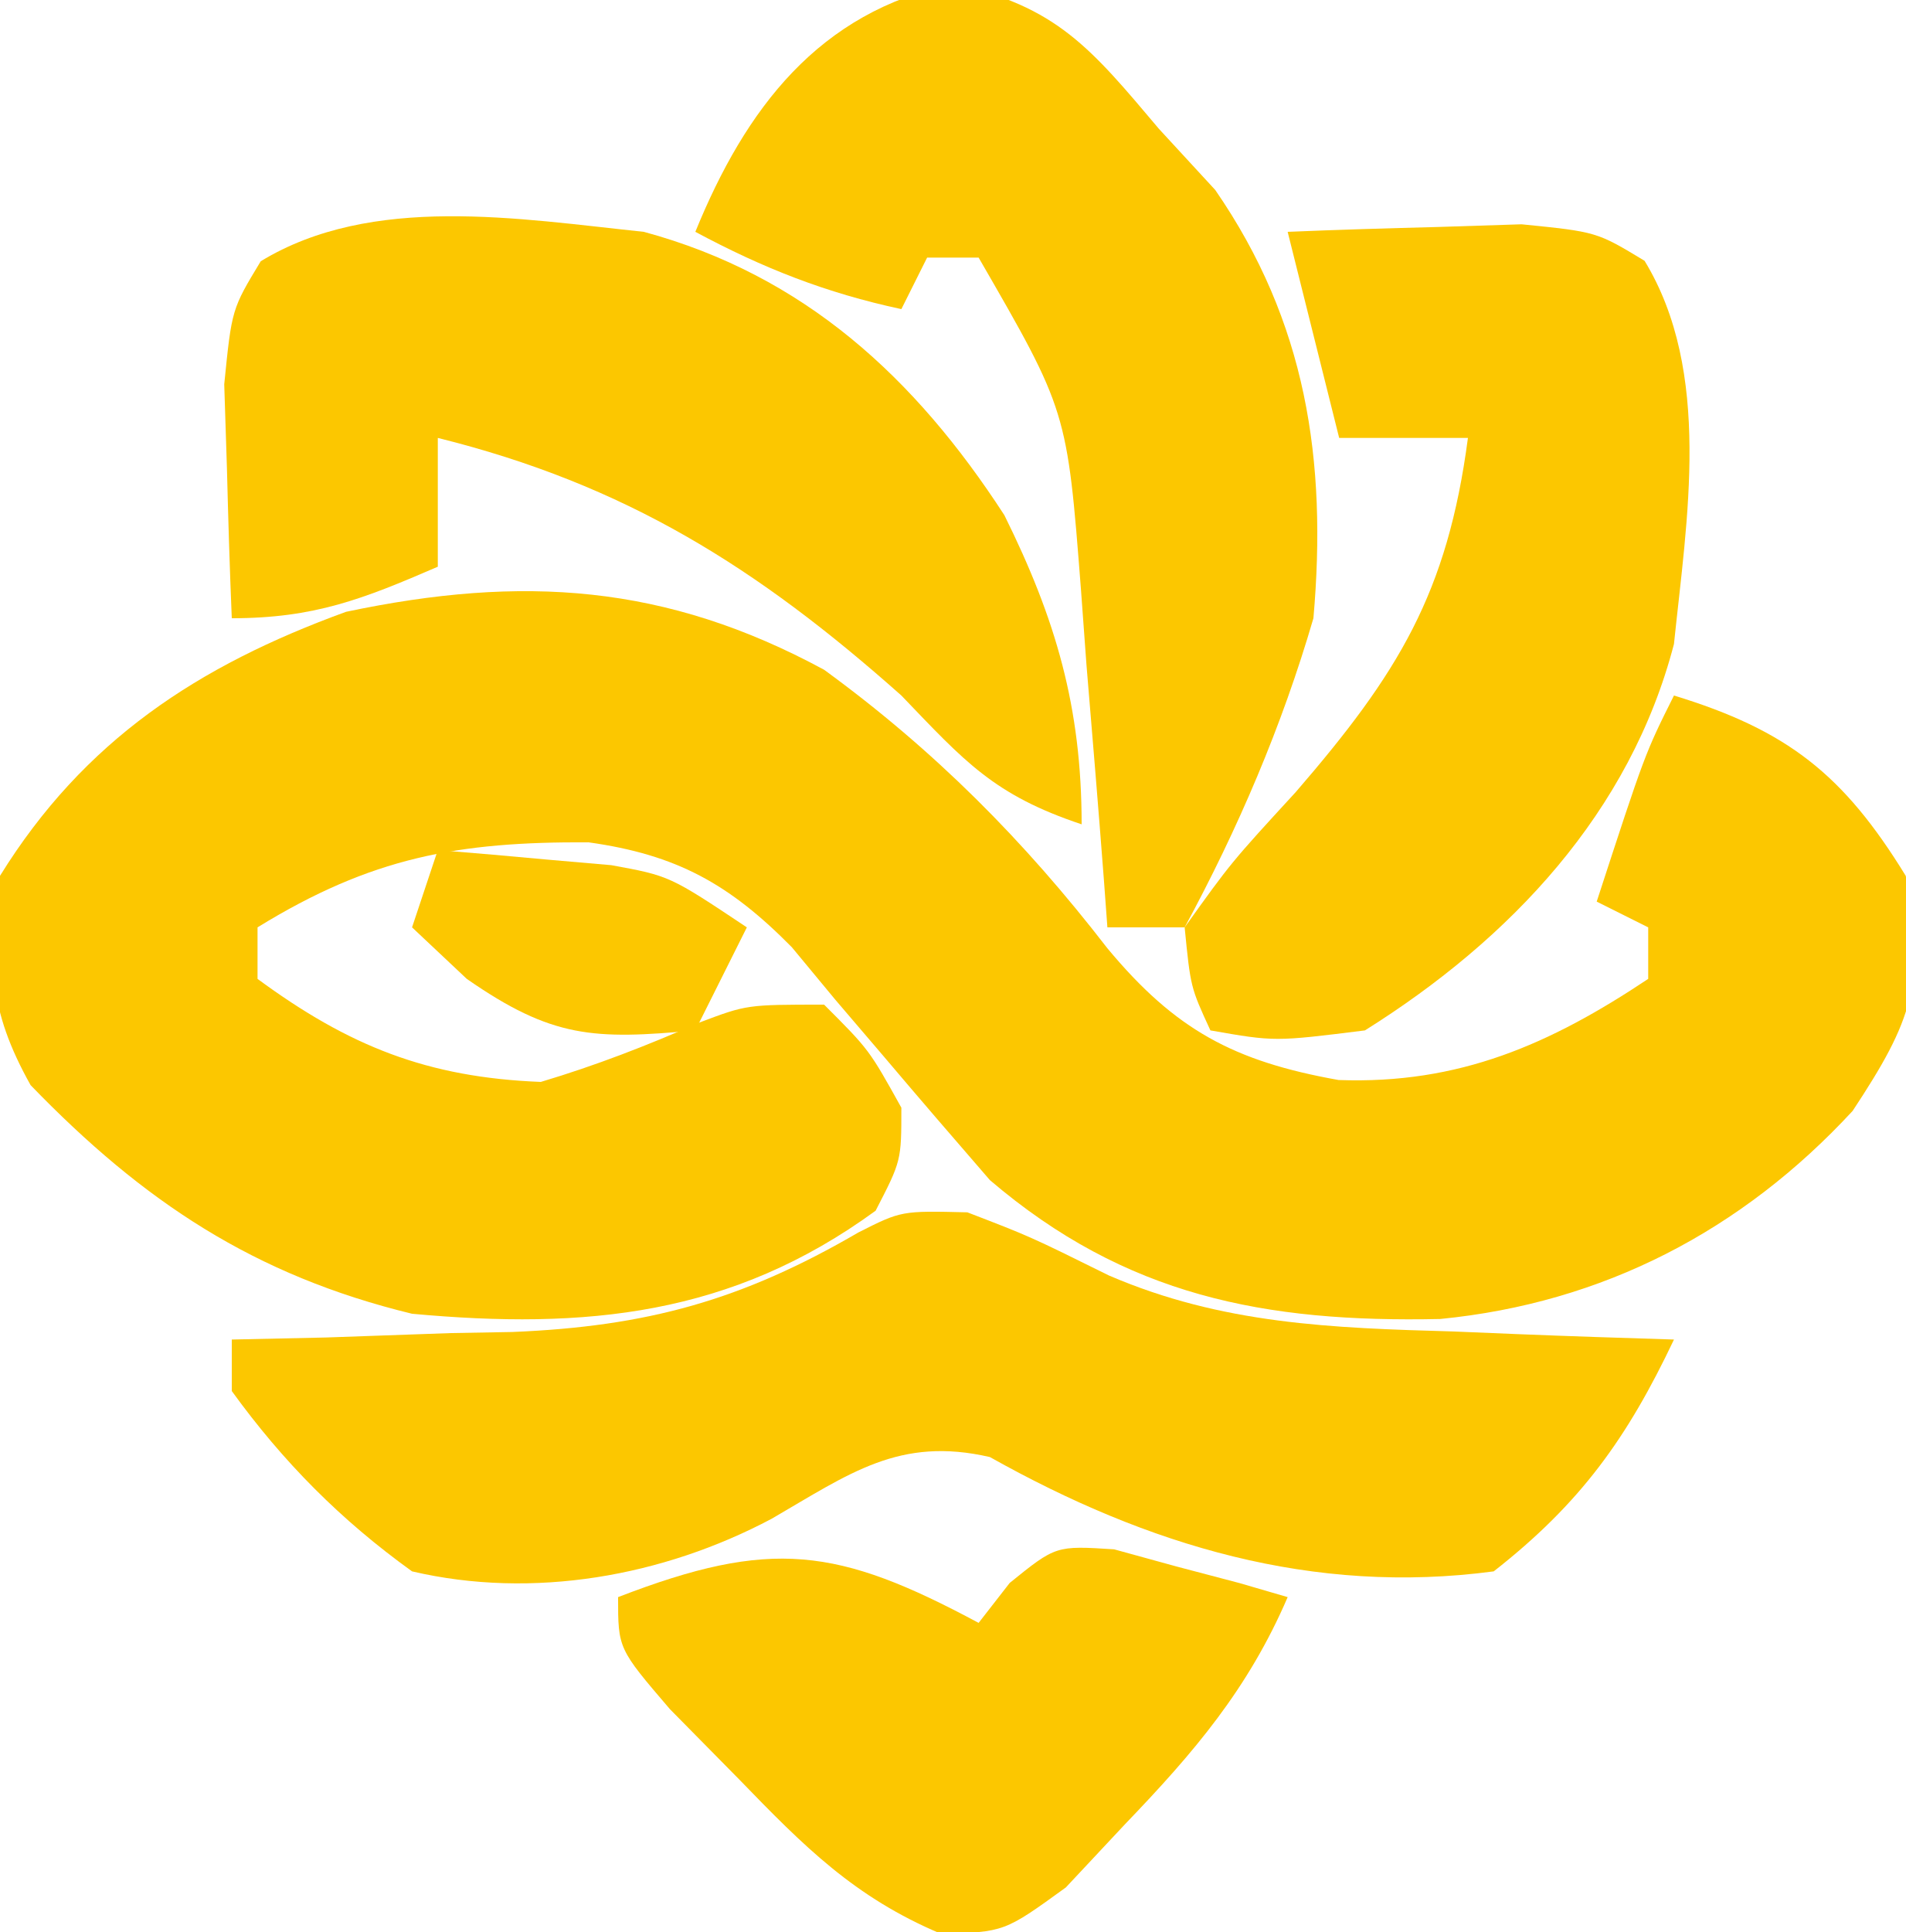
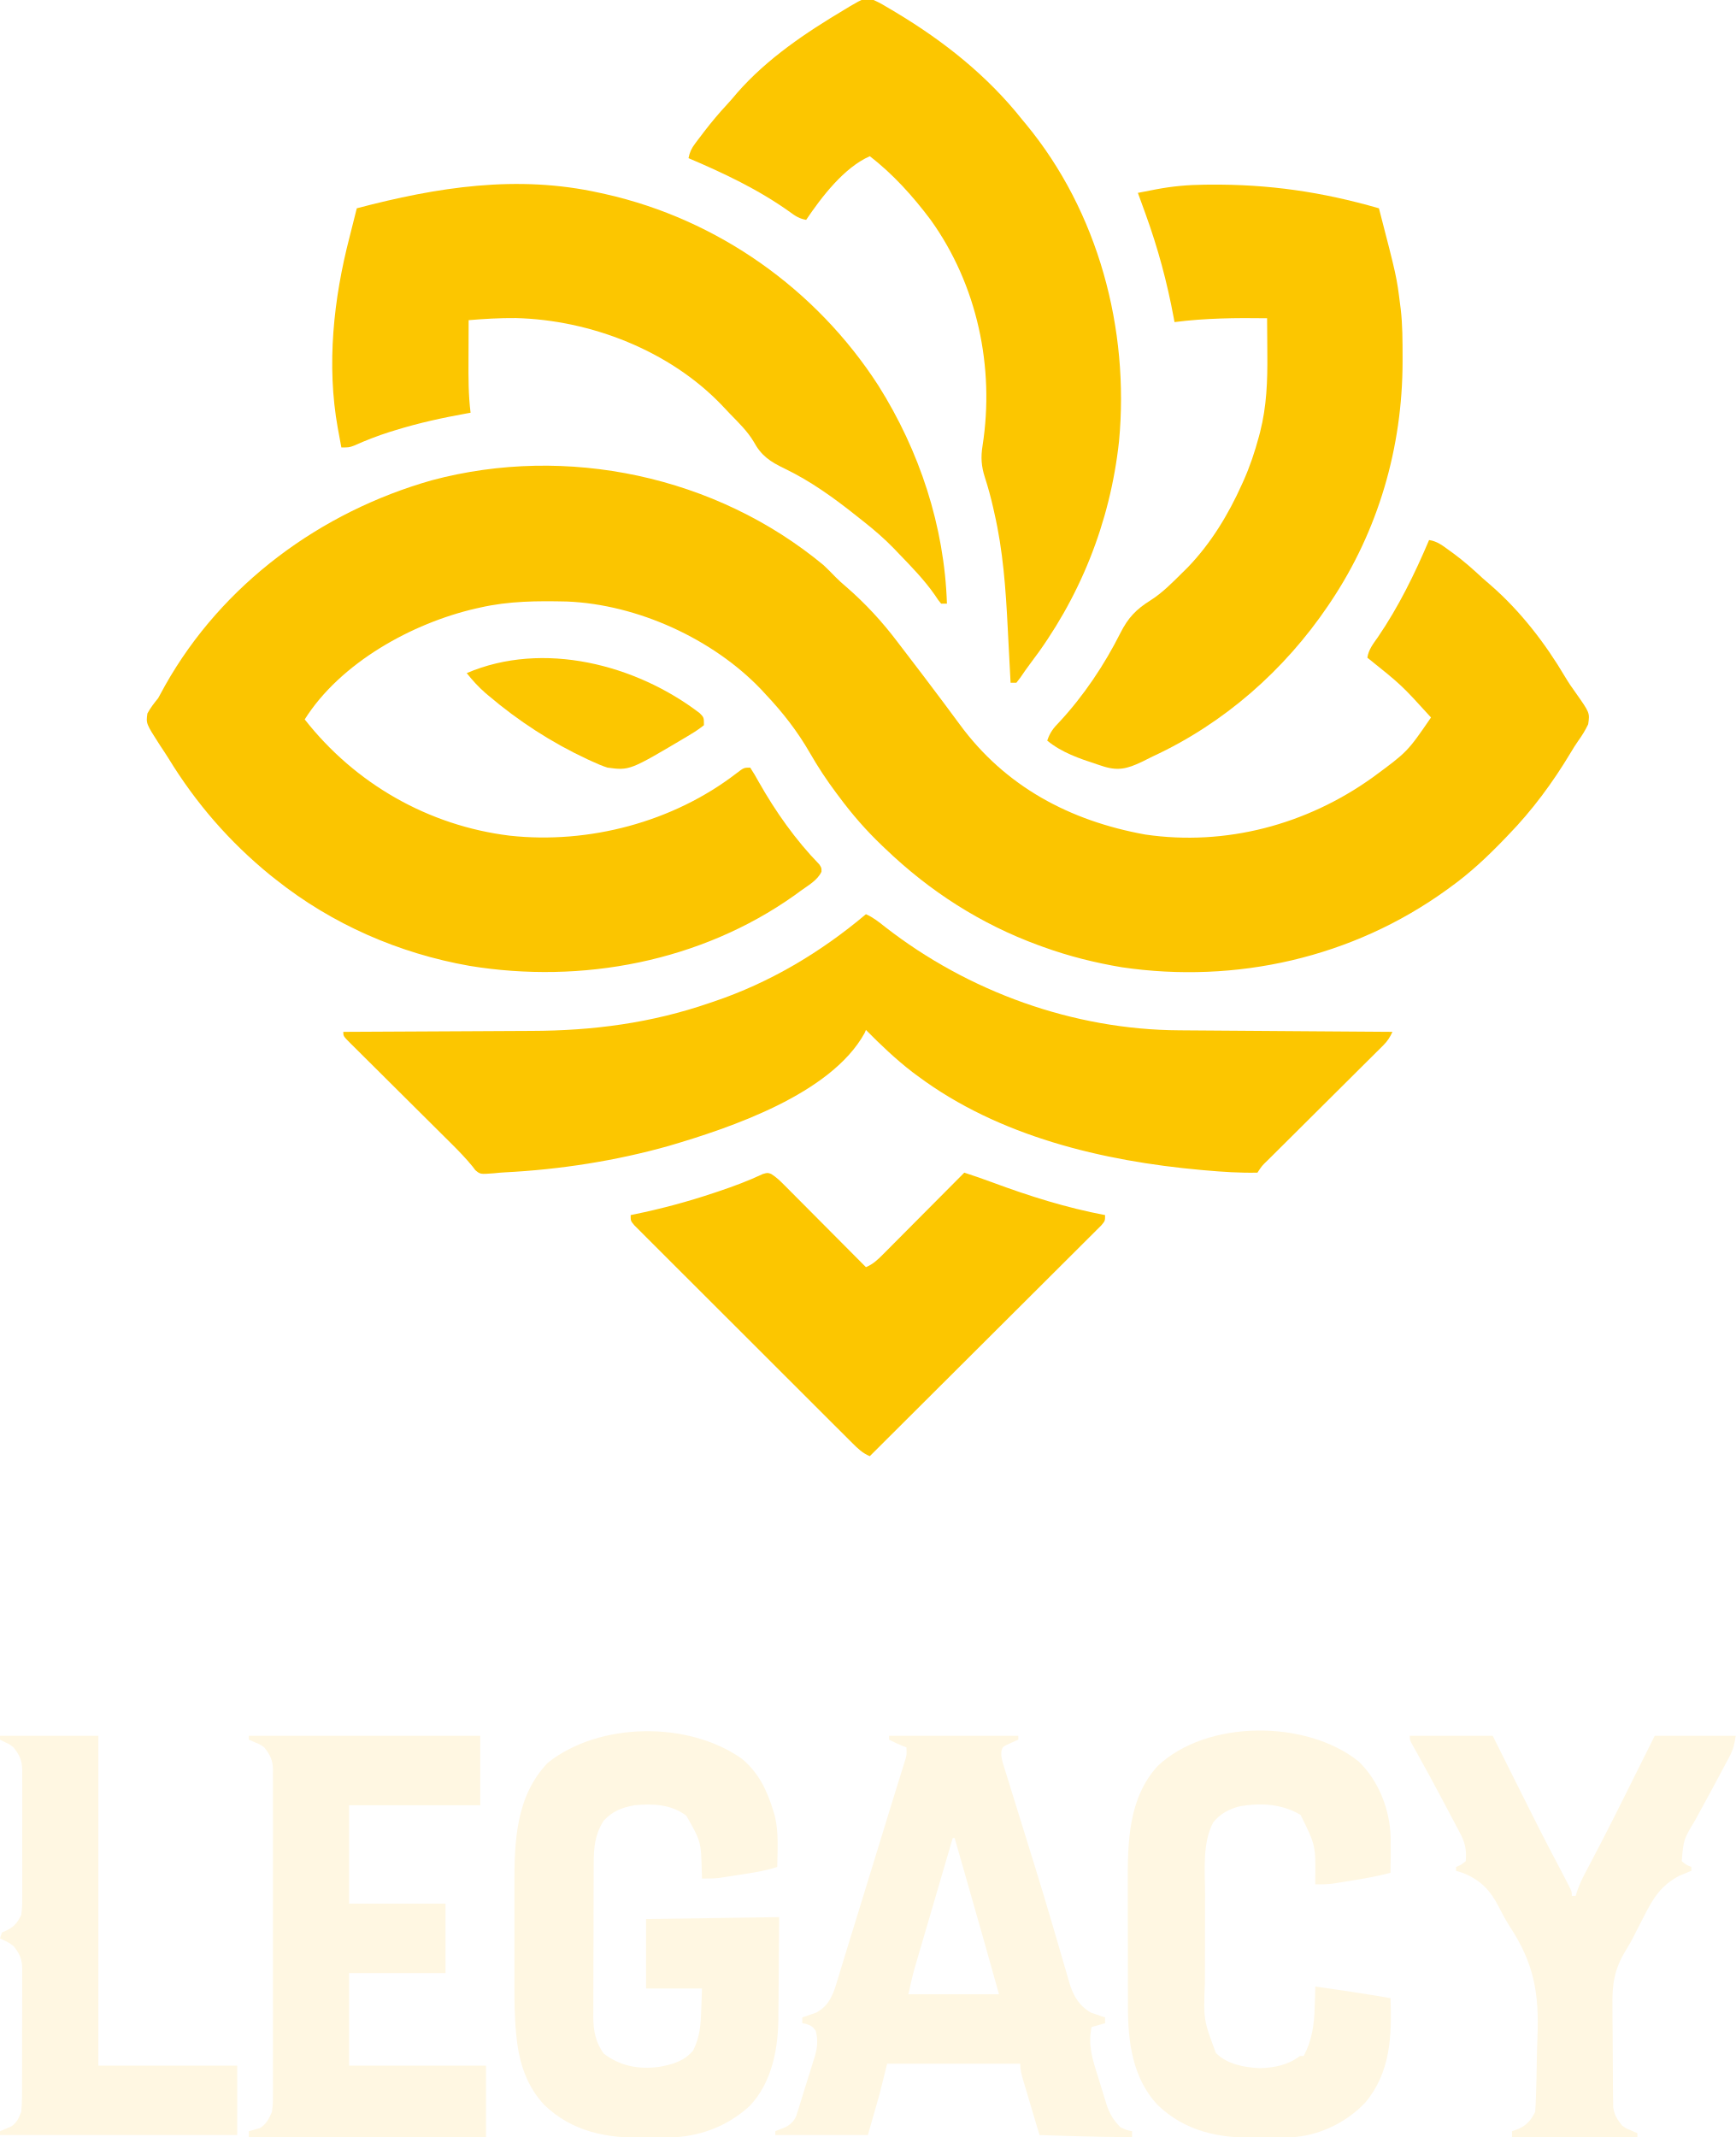
- <svg xmlns="http://www.w3.org/2000/svg" version="1.1" width="74" height="75">
-   <path d="M0 0 C4.279 3.119 7.771 6.632 11 10.812 C13.639 13.988 15.92 15.203 19.977 15.926 C24.657 16.097 28.187 14.542 32 12 C32 11.34 32 10.68 32 10 C31.34 9.67 30.68 9.34 30 9 C31.875 3.25 31.875 3.25 33 1 C37.406 2.346 39.583 4.061 42 8 C42.792 12.137 42.271 13.589 39.938 17.125 C35.641 21.776 30.24 24.586 23.922 25.203 C17.113 25.35 11.707 24.311 6.438 19.812 C5.044 18.205 3.655 16.593 2.281 14.969 C1.673 14.257 1.064 13.546 0.438 12.812 C-0.121 12.138 -0.679 11.464 -1.254 10.77 C-3.678 8.313 -5.725 7.178 -9.148 6.699 C-14.21 6.673 -17.57 7.274 -22 10 C-22 10.66 -22 11.32 -22 12 C-18.447 14.613 -15.408 15.827 -11 16 C-8.866 15.363 -6.87 14.588 -4.832 13.691 C-3 13 -3 13 0 13 C1.75 14.75 1.75 14.75 3 17 C3 19.062 3 19.062 2 21 C-3.589 25.078 -9.261 25.621 -16 25 C-22.12 23.514 -26.439 20.649 -30.812 16.125 C-32.463 13.171 -32.477 11.338 -32 8 C-28.746 2.744 -24.31 -0.16 -18.562 -2.25 C-11.713 -3.692 -6.15 -3.328 0 0 Z " fill="#FCC700" transform="translate(32,26)" />
-   <path d="M0 0 C2.438 0.938 2.438 0.938 5.5 2.453 C9.895 4.344 14.142 4.492 18.875 4.625 C19.702 4.659 20.529 4.693 21.381 4.729 C23.399 4.81 25.418 4.876 27.438 4.938 C25.625 8.759 23.819 11.291 20.438 13.938 C13.425 14.873 7.011 12.942 0.875 9.5 C-2.637 8.69 -4.565 10.135 -7.598 11.895 C-11.823 14.137 -16.876 15.033 -21.562 13.938 C-24.327 11.949 -26.565 9.696 -28.562 6.938 C-28.562 6.277 -28.562 5.617 -28.562 4.938 C-27.356 4.912 -26.149 4.886 -24.906 4.859 C-23.292 4.803 -21.677 4.746 -20.062 4.688 C-19.271 4.673 -18.48 4.659 -17.664 4.645 C-12.44 4.43 -8.758 3.418 -4.229 0.78 C-2.562 -0.062 -2.562 -0.062 0 0 Z " fill="#FCC700" transform="translate(37.5625,47.0625)" />
-   <path d="M0 0 C6.224 1.686 10.536 5.658 14 11 C15.994 15.025 17 18.451 17 23 C13.59 21.863 12.459 20.561 10 18 C4.412 13.032 -0.712 9.809 -8 8 C-8 9.65 -8 11.3 -8 13 C-10.906 14.257 -12.796 15 -16 15 C-16.081 13.063 -16.139 11.125 -16.188 9.188 C-16.222 8.109 -16.257 7.03 -16.293 5.918 C-16 3 -16 3 -14.875 1.141 C-10.555 -1.487 -4.84 -0.505 0 0 Z " fill="#FCC700" transform="translate(25,9)" />
-   <path d="M0 0 C4.022 0.838 5.374 2.516 8 5.625 C9.083 6.801 9.083 6.801 10.188 8 C13.725 13.124 14.537 18.5 14 24.625 C12.781 28.808 11.075 32.795 9 36.625 C8.01 36.625 7.02 36.625 6 36.625 C5.955 36.015 5.91 35.405 5.864 34.777 C5.652 31.996 5.42 29.217 5.188 26.438 C5.117 25.478 5.047 24.518 4.975 23.529 C4.437 16.575 4.437 16.575 1 10.625 C0.34 10.625 -0.32 10.625 -1 10.625 C-1.33 11.285 -1.66 11.945 -2 12.625 C-4.929 11.997 -7.361 11.039 -10 9.625 C-8.049 4.836 -5.202 1.084 0 0 Z " fill="#FCC700" transform="translate(37,-0.625)" />
-   <path d="M0 0 C1.937 -0.081 3.875 -0.139 5.812 -0.188 C6.891 -0.222 7.97 -0.257 9.082 -0.293 C12 0 12 0 13.859 1.125 C16.489 5.447 15.5 11.157 15 16 C13.299 22.538 8.654 27.458 3 31 C-0.5 31.438 -0.5 31.438 -3 31 C-3.77 29.328 -3.77 29.328 -4 27 C-2.199 24.484 -2.199 24.484 0.312 21.75 C4.306 17.13 6.204 14.025 7 8 C5.35 8 3.7 8 2 8 C1.34 5.36 0.68 2.72 0 0 Z " fill="#FCC700" transform="translate(50,9)" />
-   <path d="M0 0 C0.398 -0.512 0.797 -1.024 1.207 -1.551 C3 -3 3 -3 5.262 -2.855 C6.062 -2.635 6.863 -2.415 7.688 -2.188 C8.9 -1.868 8.9 -1.868 10.137 -1.543 C11.059 -1.274 11.059 -1.274 12 -1 C10.47 2.559 8.364 5.028 5.688 7.812 C4.928 8.623 4.169 9.434 3.387 10.27 C1 12 1 12 -1.461 12.07 C-4.825 10.652 -6.778 8.679 -9.312 6.062 C-10.196 5.167 -11.079 4.271 -11.988 3.348 C-14 1 -14 1 -14 -1 C-8.06 -3.295 -5.477 -2.934 0 0 Z " fill="#FCC700" transform="translate(38,63)" />
-   <path d="M0 0 C1.438 0.115 2.876 0.242 4.312 0.375 C5.513 0.479 5.513 0.479 6.738 0.586 C9 1 9 1 12 3 C11.34 4.32 10.68 5.64 10 7 C6.062 7.366 4.435 7.302 1.125 5 C0.424 4.34 -0.278 3.68 -1 3 C-0.67 2.01 -0.34 1.02 0 0 Z " fill="#FCC700" transform="translate(17,33)" />
+ <svg xmlns="http://www.w3.org/2000/svg" version="1.1" width="900" height="1108">
+   <path d="M0 0 C2.132 1.998 4.176 4.045 6.195 6.156 C7.951 7.95 9.773 9.567 11.688 11.188 C21.765 19.921 30.569 29.476 38.58 40.118 C40.057 42.075 41.55 44.019 43.047 45.961 C49.007 53.701 54.89 61.497 60.75 69.312 C61.389 70.163 62.027 71.014 62.686 71.891 C65.33 75.418 67.97 78.946 70.562 82.512 C94.199 114.8 127.731 132.611 166.773 139.684 C208.5 145.82 250.545 134.59 284.67 110.133 C302.747 96.841 302.747 96.841 315 79 C299.711 62.179 299.711 62.179 282 48 C282.591 43.791 285.061 40.762 287.438 37.375 C298.198 21.607 306.559 4.544 314 -13 C318.223 -12.417 321.272 -9.943 324.625 -7.5 C325.245 -7.053 325.864 -6.606 326.502 -6.145 C332.005 -2.114 337.017 2.347 342 7 C343.391 8.214 344.787 9.422 346.188 10.625 C361.47 23.974 374.235 40.535 384.539 57.961 C386.253 60.853 388.107 63.572 390.086 66.289 C397.349 76.604 397.349 76.604 396.488 82.516 C394.991 85.634 393.384 88.282 391.364 91.07 C389.881 93.168 388.563 95.325 387.246 97.531 C378 112.912 367.508 127.121 355 140 C354.103 140.936 354.103 140.936 353.187 141.891 C344.355 151.078 335.357 159.562 325 167 C324.365 167.463 323.73 167.926 323.076 168.403 C274.364 203.567 213.89 217.213 154.674 208.511 C140.772 206.175 127.253 202.799 114 198 C112.805 197.569 112.805 197.569 111.585 197.13 C81.419 186.072 55.131 169.172 32 147 C31.47 146.497 30.94 145.995 30.395 145.477 C22.091 137.566 14.828 129.208 8 120 C7.364 119.156 7.364 119.156 6.716 118.294 C1.662 111.562 -2.868 104.674 -7.062 97.375 C-13.496 86.192 -21.129 76.386 -30 67 C-30.735 66.201 -31.47 65.402 -32.227 64.578 C-57.336 38.209 -96.561 20.354 -133.033 18.877 C-148.257 18.52 -163.11 18.607 -178 22 C-178.726 22.161 -179.452 22.322 -180.201 22.488 C-213.295 30.074 -250.517 50.643 -269 80 C-242.872 113.353 -204.86 135.102 -162.676 140.286 C-121.789 144.757 -78.046 133.26 -45.275 108.048 C-41.283 105 -41.283 105 -38 105 C-36.383 107.452 -34.963 109.865 -33.562 112.438 C-24.864 127.814 -14.488 142.525 -2.152 155.211 C-1 157 -1 157 -1.059 159 C-3.179 163.506 -8.082 166.142 -12 169 C-13.03 169.754 -14.06 170.508 -15.121 171.285 C-63.608 205.628 -125.368 217.333 -183.523 207.785 C-220.149 201.343 -254.875 186.19 -284 163 C-284.966 162.239 -285.931 161.479 -286.926 160.695 C-308.042 143.47 -325.44 123.399 -339.63 100.199 C-341.08 97.872 -342.597 95.598 -344.117 93.316 C-351.301 82.14 -351.301 82.14 -350.566 76.914 C-348.979 73.98 -347.099 71.59 -345 69 C-343.762 66.808 -342.555 64.599 -341.375 62.375 C-311.72 9.772 -260.737 -27.633 -203.106 -43.982 C-133.151 -62.694 -55.713 -46.225 0 0 Z " fill="#FBC500" transform="translate(427,293)" />
+   <path d="M0 0 C3.725 1.636 6.638 3.976 9.812 6.5 C53.073 40.238 107.605 59.921 162.54 60.205 C163.741 60.215 164.942 60.225 166.18 60.235 C169.438 60.261 172.695 60.283 175.953 60.303 C179.371 60.325 182.788 60.353 186.206 60.379 C192.662 60.429 199.118 60.474 205.574 60.517 C212.931 60.567 220.288 60.622 227.645 60.677 C242.763 60.791 257.882 60.897 273 61 C271.723 63.8 270.403 65.845 268.223 68.011 C267.375 68.861 267.375 68.861 266.51 69.727 C265.584 70.641 265.584 70.641 264.638 71.573 C263.986 72.224 263.334 72.874 262.662 73.545 C260.507 75.694 258.345 77.835 256.184 79.977 C254.686 81.468 253.189 82.959 251.693 84.452 C247.754 88.378 243.809 92.298 239.862 96.217 C233.54 102.496 227.225 108.781 220.913 115.07 C218.704 117.269 216.491 119.465 214.277 121.661 C212.929 123.002 211.58 124.344 210.232 125.686 C209.303 126.606 209.303 126.606 208.354 127.544 C205.303 130.486 205.303 130.486 203 134 C193.994 134.203 185.088 133.605 176.125 132.812 C175.386 132.748 174.647 132.683 173.885 132.616 C122.758 128.031 68.828 115.163 27 84 C26.059 83.306 25.118 82.613 24.148 81.898 C15.582 75.29 7.589 67.699 0 60 C-0.242 60.566 -0.485 61.132 -0.734 61.715 C-18.201 93.252 -70.16 110.729 -102.164 120.117 C-129.762 127.901 -158.595 132.38 -187.227 133.846 C-189.125 133.951 -191.021 134.114 -192.91 134.326 C-199.97 134.87 -199.97 134.87 -202.533 132.706 C-202.991 132.101 -203.45 131.495 -203.922 130.872 C-207.264 126.783 -210.835 123.056 -214.578 119.34 C-215.197 118.724 -215.816 118.107 -216.454 117.472 C-217.771 116.163 -219.089 114.855 -220.407 113.548 C-222.499 111.474 -224.586 109.397 -226.672 107.319 C-232.599 101.417 -238.531 95.52 -244.468 89.628 C-248.111 86.011 -251.75 82.39 -255.385 78.766 C-256.77 77.387 -258.158 76.01 -259.547 74.634 C-261.478 72.722 -263.404 70.803 -265.328 68.883 C-265.906 68.314 -266.484 67.745 -267.08 67.158 C-271 63.228 -271 63.228 -271 61 C-270.084 60.996 -270.084 60.996 -269.149 60.993 C-254.16 60.933 -239.172 60.857 -224.184 60.764 C-216.935 60.72 -209.686 60.68 -202.437 60.654 C-196.106 60.63 -189.775 60.597 -183.443 60.551 C-180.103 60.528 -176.763 60.51 -173.422 60.502 C-141.536 60.419 -111.202 56.43 -81 46 C-80.351 45.783 -79.702 45.566 -79.034 45.342 C-49.893 35.543 -23.418 19.755 0 0 Z " fill="#FCC600" transform="translate(449,474)" />
+   <path d="M0 0 C0.979 0.214 1.957 0.429 2.966 0.649 C61.083 13.736 112.184 49.889 144.434 99.887 C165.792 133.769 178.694 172.853 180 213 C179.01 213 178.02 213 177 213 C175.449 211.121 175.449 211.121 173.688 208.438 C168.206 200.6 161.629 193.868 155 187 C154.17 186.129 153.34 185.257 152.484 184.359 C147.529 179.262 142.25 174.695 136.661 170.306 C135.483 169.38 134.31 168.449 133.14 167.515 C121.456 158.198 109.291 149.422 95.777 142.926 C88.414 139.375 83.795 136.403 79.785 128.988 C76.516 123.516 71.943 119.124 67.52 114.571 C66.099 113.103 64.703 111.611 63.309 110.117 C36.256 81.815 -4.736 65.893 -43.547 64.91 C-51.76 64.835 -59.815 65.319 -68 66 C-68.025 71.068 -68.043 76.136 -68.055 81.204 C-68.06 82.923 -68.067 84.643 -68.075 86.362 C-68.121 95.624 -68.152 104.791 -67 114 C-67.932 114.164 -67.932 114.164 -68.882 114.332 C-81.396 116.582 -93.656 119.248 -105.812 123 C-106.853 123.32 -107.894 123.639 -108.966 123.969 C-115.292 125.976 -121.354 128.338 -127.413 131.047 C-130 132 -130 132 -134 132 C-134.485 129.397 -134.963 126.793 -135.438 124.188 C-135.572 123.469 -135.707 122.75 -135.846 122.01 C-141.774 89.187 -138.048 54.932 -129.762 22.947 C-128.476 17.973 -127.241 12.986 -126 8 C-84.342 -2.974 -42.802 -9.562 0 0 Z " fill="#FCC600" transform="translate(311,100)" />
+   <path d="M0 0 C3.19 1.435 6.142 3.18 9.125 5 C9.968 5.503 10.811 6.005 11.68 6.523 C36.474 21.413 58.97 39.273 77 62 C77.656 62.789 78.312 63.578 78.988 64.391 C116.485 109.777 132.712 170.655 127.228 228.816 C122.632 271.079 106.797 310.552 81.043 344.285 C79.326 346.567 77.714 348.879 76.125 351.25 C75.424 352.158 74.722 353.065 74 354 C73.01 354 72.02 354 71 354 C70.969 353.387 70.938 352.774 70.906 352.143 C70.576 345.634 70.233 339.127 69.883 332.619 C69.755 330.206 69.63 327.793 69.508 325.379 C68.497 305.398 67.088 285.419 62.562 265.875 C62.351 264.926 62.14 263.977 61.923 263 C60.732 257.765 59.348 252.667 57.688 247.562 C55.82 241.75 55.501 237.109 56.461 231.129 C62.836 190.429 53.71 147.576 29.532 113.958 C20.513 101.913 9.981 90.167 -2 81 C-15.364 86.875 -26.994 102.14 -35 114 C-38.436 113.38 -40.53 112.076 -43.312 110 C-59.631 98.317 -77.595 89.832 -96 82 C-95.398 78.938 -94.464 76.949 -92.594 74.461 C-92.102 73.803 -91.609 73.145 -91.102 72.467 C-90.574 71.777 -90.045 71.086 -89.5 70.375 C-88.959 69.662 -88.418 68.948 -87.861 68.213 C-84.113 63.322 -80.195 58.654 -75.992 54.145 C-74.193 52.208 -72.503 50.219 -70.812 48.188 C-55.179 30.316 -35.18 16.935 -14.938 4.875 C-14.14 4.389 -13.343 3.903 -12.521 3.403 C-4.96 -1.017 -4.96 -1.017 0 0 Z " fill="#FCC600" transform="translate(453,0)" />
+   <path d="M0 0 C0.868 -0.01 1.737 -0.02 2.632 -0.03 C33.481 -0.308 61.068 3.7 90.664 12.238 C99.853 47.72 99.853 47.72 101.664 62.238 C101.801 63.273 101.801 63.273 101.941 64.329 C102.925 72.646 102.908 81 102.914 89.363 C102.915 90.159 102.915 90.955 102.916 91.774 C102.857 136.129 90.404 179.233 65.664 216.238 C65.032 217.185 65.032 217.185 64.387 218.15 C41.691 251.729 10.374 279.299 -26.457 296.354 C-28.343 297.242 -30.198 298.181 -32.055 299.129 C-40.052 302.988 -44.931 304.136 -53.336 301.238 C-54.055 301.004 -54.774 300.769 -55.515 300.527 C-64.731 297.497 -73.733 294.471 -81.336 288.238 C-79.956 284.069 -78.088 281.665 -75.023 278.551 C-62.444 265.028 -51.61 248.822 -43.332 232.312 C-39.351 224.48 -35.244 220.175 -27.77 215.5 C-21.606 211.598 -16.493 206.353 -11.336 201.238 C-10.399 200.314 -9.462 199.39 -8.496 198.438 C3.557 185.934 12.59 171.036 19.664 155.238 C20.077 154.325 20.077 154.325 20.499 153.394 C23.806 145.964 26.313 138.454 28.414 130.613 C28.712 129.505 28.712 129.505 29.016 128.374 C32.462 114.843 32.924 101.797 32.789 87.926 C32.779 86.106 32.77 84.286 32.762 82.467 C32.74 78.057 32.706 73.648 32.664 69.238 C16.523 69.011 0.688 69.171 -15.336 71.238 C-15.538 70.133 -15.538 70.133 -15.744 69.005 C-19.196 50.454 -23.894 33.01 -30.336 15.238 C-30.72 14.178 -31.104 13.117 -31.499 12.024 C-32.441 9.428 -33.387 6.832 -34.336 4.238 C-31.858 3.755 -29.378 3.276 -26.898 2.801 C-26.211 2.666 -25.523 2.531 -24.814 2.393 C-16.555 0.818 -8.405 0.079 0 0 Z " fill="#FCC600" transform="translate(624.3359,95.76172)" />
+   <path d="M0 0 C8.678 7.159 13.138 16.517 16.344 27.121 C16.571 27.864 16.797 28.606 17.031 29.371 C19.203 38.057 18.508 47.238 18.344 56.121 C11.776 58.243 5.094 59.219 -1.719 60.246 C-2.877 60.428 -4.035 60.61 -5.229 60.797 C-6.912 61.054 -6.912 61.054 -8.629 61.316 C-9.642 61.471 -10.655 61.626 -11.699 61.786 C-14.712 62.127 -17.628 62.179 -20.656 62.121 C-20.712 60.454 -20.712 60.454 -20.77 58.754 C-21.155 42.963 -21.155 42.963 -28.75 29.594 C-36.57 23.552 -46.172 23.22 -55.656 24.121 C-62.236 25.272 -67.077 27.215 -71.656 32.121 C-76.211 39.342 -76.807 45.999 -76.817 54.358 C-76.822 55.281 -76.827 56.204 -76.832 57.154 C-76.847 60.2 -76.854 63.247 -76.859 66.293 C-76.865 68.417 -76.871 70.54 -76.877 72.664 C-76.887 77.116 -76.893 81.568 -76.896 86.02 C-76.902 91.71 -76.926 97.4 -76.954 103.09 C-76.973 107.478 -76.978 111.865 -76.98 116.252 C-76.983 118.349 -76.991 120.447 -77.004 122.544 C-77.021 125.485 -77.019 128.425 -77.013 131.366 C-77.022 132.224 -77.031 133.081 -77.041 133.965 C-76.993 140.948 -75.805 147.277 -71.531 152.934 C-63.105 159.345 -53.61 161.122 -43.203 159.812 C-36.165 158.593 -30 156.896 -25.281 151.309 C-21.651 144.187 -21.278 137.555 -21.031 129.684 C-20.907 126.198 -20.784 122.712 -20.656 119.121 C-30.226 119.121 -39.796 119.121 -49.656 119.121 C-49.656 107.241 -49.656 95.361 -49.656 83.121 C-26.886 82.791 -4.116 82.461 19.344 82.121 C19.261 92.516 19.179 102.911 19.094 113.621 C19.078 116.869 19.062 120.117 19.046 123.463 C19.016 126.089 18.986 128.714 18.953 131.34 C18.953 131.997 18.953 132.654 18.952 133.332 C18.932 149.914 15.865 167.519 4.094 179.996 C-7.441 190.628 -22.324 196.207 -37.93 196.359 C-38.73 196.367 -39.531 196.376 -40.356 196.384 C-42.052 196.398 -43.749 196.408 -45.445 196.416 C-47.151 196.428 -48.858 196.448 -50.564 196.478 C-69.981 196.816 -87.935 193.479 -102.473 179.453 C-111.497 169.815 -115.411 157.84 -116.78 144.879 C-116.863 144.105 -116.946 143.331 -117.032 142.534 C-117.938 133.34 -117.946 124.159 -117.922 114.93 C-117.923 113.046 -117.925 111.161 -117.928 109.277 C-117.931 105.36 -117.926 101.444 -117.917 97.527 C-117.906 92.556 -117.912 87.586 -117.924 82.615 C-117.931 78.734 -117.929 74.854 -117.924 70.973 C-117.923 69.142 -117.924 67.311 -117.929 65.48 C-117.974 42.88 -117.2 19.453 -100.656 2.121 C-73.976 -19.119 -27.748 -19.628 0 0 Z " fill="#FFF7E2" transform="translate(384.6562,911.8789)" />
+   <path d="M0 0 C22.11 0 44.22 0 67 0 C67 0.66 67 1.32 67 2 C66.434 2.242 65.868 2.485 65.285 2.734 C64.552 3.07 63.818 3.405 63.062 3.75 C61.966 4.237 61.966 4.237 60.848 4.734 C58.894 5.829 58.894 5.829 58.281 7.69 C57.893 10.879 58.7 13.157 59.652 16.222 C59.841 16.841 60.03 17.46 60.225 18.097 C60.858 20.16 61.505 22.219 62.152 24.277 C62.604 25.742 63.056 27.207 63.506 28.673 C64.72 32.614 65.946 36.552 67.174 40.489 C69.215 47.036 71.236 53.589 73.261 60.14 C74.03 62.625 74.8 65.109 75.57 67.593 C78.537 77.179 81.441 86.781 84.258 96.412 C85.161 99.499 86.071 102.583 86.979 105.668 C87.984 109.085 88.983 112.503 89.964 115.928 C90.856 119.041 91.769 122.148 92.688 125.254 C92.937 126.149 93.186 127.043 93.443 127.965 C95.466 134.698 98.508 140.037 104.773 143.559 C106.061 143.994 106.061 143.994 107.375 144.438 C108.249 144.746 109.123 145.054 110.023 145.371 C110.676 145.579 111.328 145.786 112 146 C112 146.99 112 147.98 112 149 C108.535 149.99 108.535 149.99 105 151 C103.006 160.382 105.515 167.902 108.35 176.806 C109.125 179.251 109.865 181.706 110.602 184.164 C111.089 185.74 111.579 187.316 112.07 188.891 C112.288 189.616 112.506 190.341 112.731 191.088 C114.332 196.026 116.355 199.275 120 203 C123.155 204.416 123.155 204.416 126 205 C126 205.99 126 206.98 126 208 C115.363 208.077 104.755 207.837 94.125 207.5 C92.551 207.452 90.977 207.403 89.402 207.355 C85.601 207.239 81.801 207.12 78 207 C76.571 202.214 75.147 197.427 73.728 192.638 C73.244 191.009 72.759 189.381 72.272 187.753 C71.574 185.413 70.88 183.072 70.188 180.73 C69.969 180.002 69.75 179.274 69.525 178.524 C68.658 175.578 68 173.088 68 170 C45.23 170 22.46 170 -1 170 C-2.32 175.28 -3.64 180.56 -5 186 C-6.98 192.93 -8.96 199.86 -11 207 C-26.84 207 -42.68 207 -59 207 C-59 206.34 -59 205.68 -59 205 C-56.412 203.975 -56.412 203.975 -53.824 202.949 C-51.155 201.56 -49.441 199.961 -48.177 197.206 C-47.967 196.541 -47.758 195.876 -47.542 195.19 C-47.299 194.432 -47.055 193.674 -46.805 192.893 C-46.555 192.078 -46.305 191.262 -46.047 190.422 C-45.782 189.577 -45.518 188.732 -45.245 187.862 C-44.689 186.075 -44.138 184.286 -43.592 182.496 C-42.756 179.769 -41.895 177.05 -41.031 174.332 C-40.493 172.592 -39.957 170.851 -39.422 169.109 C-39.035 167.898 -39.035 167.898 -38.639 166.662 C-37.169 161.75 -36.77 158.113 -38 153 C-39.597 150.719 -40.539 150.145 -43.188 149.312 C-44.085 149.158 -44.085 149.158 -45 149 C-45 148.01 -45 147.02 -45 146 C-44.004 145.671 -44.004 145.671 -42.988 145.336 C-42.105 145.019 -41.222 144.702 -40.312 144.375 C-39.442 144.073 -38.572 143.772 -37.676 143.461 C-30.478 139.531 -28.632 132.979 -26.441 125.57 C-26.111 124.496 -25.78 123.421 -25.439 122.314 C-24.492 119.231 -23.557 116.145 -22.625 113.058 C-21.506 109.373 -20.363 105.696 -19.222 102.019 C-16.377 92.839 -13.554 83.653 -10.733 74.466 C-9.409 70.153 -8.082 65.84 -6.756 61.527 C-4.498 54.184 -2.245 46.84 0.005 39.494 C1.427 34.856 2.862 30.222 4.304 25.591 C4.638 24.512 4.972 23.433 5.317 22.322 C5.913 20.396 6.513 18.472 7.119 16.549 C7.373 15.726 7.627 14.903 7.888 14.055 C8.106 13.36 8.323 12.665 8.547 11.949 C9.151 9.684 9.151 9.684 9 6 C8.258 5.711 7.515 5.423 6.75 5.125 C4.433 4.177 2.221 3.152 0 2 C0 1.34 0 0.68 0 0 Z M33 53 C30.293 62.231 27.589 71.463 24.889 80.697 C23.636 84.985 22.381 89.272 21.123 93.559 C19.908 97.702 18.696 101.845 17.486 105.989 C17.025 107.564 16.563 109.14 16.101 110.714 C15.449 112.932 14.802 115.15 14.155 117.369 C13.786 118.628 13.418 119.887 13.038 121.184 C11.886 125.421 10.952 129.714 10 134 C25.51 134 41.02 134 57 134 C51.919 115.794 46.764 97.61 41.562 79.438 C40.823 76.854 40.085 74.27 39.346 71.686 C37.565 65.457 35.783 59.228 34 53 C33.67 53 33.34 53 33 53 Z " fill="#FFF7E2" transform="translate(461,900)" />
+   <path d="M0 0 C2.685 1.663 4.684 3.629 6.912 5.87 C7.371 6.328 7.83 6.787 8.303 7.26 C9.812 8.77 11.314 10.287 12.816 11.805 C13.863 12.856 14.911 13.907 15.96 14.957 C18.713 17.718 21.46 20.485 24.206 23.253 C27.011 26.078 29.822 28.898 32.632 31.719 C38.142 37.25 43.645 42.787 49.144 48.328 C52.803 46.788 55.127 44.587 57.912 41.787 C58.371 41.328 58.83 40.869 59.303 40.397 C60.812 38.886 62.314 37.369 63.816 35.851 C64.863 34.8 65.911 33.749 66.96 32.699 C69.713 29.938 72.46 27.171 75.206 24.403 C78.011 21.578 80.822 18.758 83.632 15.937 C89.142 10.407 94.645 4.869 100.144 -0.672 C104.996 0.927 109.831 2.543 114.613 4.344 C133.706 11.439 153.095 17.562 173.144 21.328 C173.144 24.328 173.144 24.328 171.239 26.603 C170.339 27.499 169.439 28.396 168.512 29.32 C168.014 29.821 167.516 30.322 167.003 30.838 C165.324 32.522 163.634 34.195 161.945 35.868 C160.742 37.07 159.54 38.272 158.339 39.475 C155.069 42.746 151.789 46.008 148.509 49.268 C145.084 52.674 141.668 56.088 138.251 59.501 C131.775 65.967 125.293 72.425 118.807 78.881 C111.425 86.229 104.052 93.586 96.679 100.943 C81.51 116.081 66.331 131.208 51.144 146.328 C47.376 144.76 44.98 142.418 42.107 139.552 C41.367 138.818 41.367 138.818 40.612 138.068 C38.961 136.428 37.318 134.781 35.674 133.133 C34.492 131.955 33.309 130.777 32.126 129.6 C28.915 126.402 25.71 123.198 22.507 119.993 C19.834 117.319 17.159 114.649 14.484 111.978 C8.175 105.681 1.872 99.378 -4.427 93.072 C-10.934 86.56 -17.45 80.056 -23.97 73.557 C-29.564 67.981 -35.152 62.399 -40.735 56.813 C-44.071 53.474 -47.41 50.138 -50.755 46.808 C-53.897 43.678 -57.032 40.541 -60.161 37.399 C-61.313 36.245 -62.468 35.093 -63.625 33.944 C-65.199 32.38 -66.764 30.807 -68.327 29.231 C-69.207 28.351 -70.087 27.472 -70.993 26.566 C-72.856 24.328 -72.856 24.328 -72.856 21.328 C-71.934 21.142 -71.934 21.142 -70.993 20.952 C-56.851 18.035 -43.157 14.359 -29.481 9.766 C-28.789 9.534 -28.097 9.303 -27.384 9.065 C-19.513 6.424 -11.84 3.592 -4.322 0.035 C-1.856 -0.672 -1.856 -0.672 0 0 Z " fill="#FCC600" transform="translate(399.8561,608.672)" />
+   <path d="M0 0 C10.451 10.025 16.203 24.938 16.64 39.284 C16.727 45.44 16.674 51.594 16.562 57.75 C9.751 59.59 2.903 60.771 -4.062 61.875 C-5.169 62.057 -6.275 62.239 -7.414 62.426 C-8.487 62.597 -9.559 62.769 -10.664 62.945 C-11.629 63.1 -12.594 63.255 -13.588 63.415 C-16.564 63.765 -19.444 63.807 -22.438 63.75 C-22.447 63.141 -22.456 62.532 -22.466 61.905 C-22.216 43.602 -22.216 43.602 -30.062 27.75 C-39.741 22.015 -50.365 21.462 -61.375 23.219 C-67.076 24.679 -71.762 27.06 -75.438 31.75 C-81.138 42.73 -79.6 56.739 -79.605 68.734 C-79.609 70.48 -79.612 72.226 -79.616 73.972 C-79.622 77.62 -79.623 81.267 -79.623 84.915 C-79.623 89.552 -79.636 94.189 -79.654 98.826 C-79.665 102.43 -79.667 106.033 -79.666 109.637 C-79.667 111.344 -79.672 113.052 -79.68 114.76 C-80.432 133.887 -80.432 133.887 -73.977 151.203 C-68.14 157.069 -59.118 158.731 -51.125 159.062 C-43.716 158.88 -36.296 157.367 -30.438 152.75 C-29.777 152.75 -29.117 152.75 -28.438 152.75 C-24.11 144.503 -22.965 136.341 -22.75 127.125 C-22.716 126.121 -22.682 125.117 -22.646 124.082 C-22.565 121.638 -22.496 119.195 -22.438 116.75 C-9.403 118.563 3.593 120.517 16.562 122.75 C17.274 142.358 16.631 161.228 3.438 176.938 C-6.558 187.444 -20.788 194.27 -35.363 194.927 C-36.897 194.954 -38.431 194.974 -39.965 194.988 C-40.79 194.996 -41.616 195.004 -42.466 195.013 C-44.213 195.027 -45.961 195.037 -47.708 195.045 C-49.47 195.057 -51.232 195.077 -52.993 195.107 C-72.284 195.432 -89.796 191.972 -104.25 178.098 C-117.126 164.279 -119.593 145.603 -119.583 127.423 C-119.586 126.55 -119.589 125.677 -119.593 124.778 C-119.602 121.922 -119.604 119.067 -119.605 116.211 C-119.609 114.201 -119.612 112.191 -119.616 110.181 C-119.622 105.976 -119.623 101.772 -119.623 97.568 C-119.623 92.222 -119.636 86.877 -119.654 81.532 C-119.665 77.381 -119.667 73.23 -119.666 69.079 C-119.667 67.111 -119.672 65.142 -119.68 63.174 C-119.756 41.921 -119.377 19.104 -104.215 2.438 C-78.743 -21.747 -27.17 -21.705 0 0 Z " fill="#FFF7E2" transform="translate(704.4375,913.25)" />
+   <path d="M0 0 C39.6 0 79.2 0 120 0 C120 11.88 120 23.76 120 36 C97.56 36 75.12 36 52 36 C52 52.83 52 69.66 52 87 C68.5 87 85 87 102 87 C102 98.88 102 110.76 102 123 C85.5 123 69 123 52 123 C52 138.84 52 154.68 52 171 C75.43 171 98.86 171 123 171 C123 183.21 123 195.42 123 208 C82.41 208 41.82 208 0 208 C0 207.01 0 206.02 0 205 C1.953 204.447 3.906 203.893 5.859 203.34 C9.066 201.333 10.549 198.397 12 195 C12.371 192.274 12.543 189.963 12.508 187.251 C12.514 186.502 12.52 185.753 12.527 184.981 C12.543 182.488 12.53 179.995 12.518 177.502 C12.523 175.707 12.53 173.913 12.539 172.119 C12.557 167.258 12.55 162.396 12.537 157.535 C12.527 152.443 12.537 147.352 12.543 142.261 C12.55 133.712 12.541 125.164 12.521 116.615 C12.5 106.735 12.507 96.856 12.529 86.976 C12.547 78.488 12.55 70.001 12.539 61.513 C12.533 56.446 12.532 51.379 12.545 46.311 C12.557 41.548 12.549 36.785 12.526 32.022 C12.52 30.275 12.522 28.528 12.531 26.781 C12.542 24.394 12.528 22.009 12.508 19.622 C12.517 18.932 12.526 18.242 12.535 17.532 C12.455 12.605 11.06 9.807 8 6 C5.939 4.495 5.939 4.495 3.75 3.625 C3.044 3.308 2.337 2.991 1.609 2.664 C1.078 2.445 0.547 2.226 0 2 C0 1.34 0 0.68 0 0 Z " fill="#FFF7E2" transform="translate(129,900)" />
+   <path d="M0 0 C14.19 0 28.38 0 43 0 C51.818 17.637 51.818 17.637 55.367 24.77 C62.792 39.675 70.239 54.554 78.072 69.25 C79.447 71.842 80.794 74.448 82.125 77.062 C82.499 77.796 82.873 78.529 83.258 79.285 C84 81 84 81 84 83 C84.66 83 85.32 83 86 83 C86.271 82.127 86.543 81.254 86.822 80.354 C87.945 77.158 89.265 74.329 90.844 71.336 C91.422 70.231 92 69.126 92.596 67.988 C92.905 67.401 93.215 66.814 93.534 66.209 C95.22 63.009 96.89 59.799 98.559 56.59 C98.914 55.907 99.269 55.225 99.635 54.521 C104.034 46.039 108.299 37.489 112.562 28.938 C112.941 28.179 113.32 27.42 113.709 26.638 C115.443 23.161 117.175 19.685 118.905 16.207 C121.597 10.802 124.299 5.401 127 0 C140.86 0 154.72 0 169 0 C168.215 4.708 167.79 6.91 165.699 10.844 C165.222 11.75 164.745 12.656 164.254 13.59 C163.737 14.55 163.22 15.511 162.688 16.5 C161.892 18.001 161.892 18.001 161.08 19.533 C156.759 27.662 152.36 35.75 147.923 43.816 C141.936 53.79 141.936 53.79 141 65 C143.391 66.935 143.391 66.935 146 68 C146 68.66 146 69.32 146 70 C145.443 70.219 144.886 70.438 144.312 70.664 C143.549 70.981 142.786 71.298 142 71.625 C141.257 71.927 140.515 72.228 139.75 72.539 C130.297 77.561 126.21 84.061 121.5 93.438 C120.592 95.199 119.678 96.957 118.764 98.715 C117.841 100.505 116.938 102.305 116.035 104.105 C114.75 106.624 113.399 108.978 111.913 111.396 C105.979 121.104 104.852 128.991 105.078 140.223 C105.083 141.824 105.085 143.424 105.084 145.025 C105.09 148.348 105.123 151.669 105.177 154.991 C105.245 159.238 105.26 163.483 105.257 167.73 C105.258 171.022 105.28 174.314 105.309 177.606 C105.322 179.172 105.33 180.738 105.333 182.305 C105.341 184.489 105.376 186.672 105.419 188.856 C105.434 190.094 105.449 191.332 105.465 192.608 C106.1 196.635 107.485 198.828 110 202 C112.061 203.505 112.061 203.505 114.25 204.375 C115.31 204.851 115.31 204.851 116.391 205.336 C116.922 205.555 117.453 205.774 118 206 C118 206.66 118 207.32 118 208 C96.55 208 75.1 208 53 208 C53 207.01 53 206.02 53 205 C54.072 204.608 55.145 204.216 56.25 203.812 C60.582 201.971 62.901 199.199 65 195 C65.169 192.903 65.274 190.802 65.352 188.7 C65.388 187.728 65.388 187.728 65.425 186.737 C65.639 180.664 65.762 174.59 65.859 168.515 C65.925 164.453 66.019 160.396 66.187 156.337 C67.104 133.517 64.471 118.082 51.784 98.781 C49.68 95.501 47.875 92.128 46.123 88.651 C41.76 80.066 36.478 74.596 27.438 71.062 C26.303 70.712 25.169 70.361 24 70 C24 69.34 24 68.68 24 68 C24.825 67.629 25.65 67.257 26.5 66.875 C27.325 66.256 28.15 65.638 29 65 C29.59 59.033 28.582 55.041 25.703 49.773 C25.358 49.111 25.013 48.449 24.657 47.766 C23.537 45.627 22.394 43.501 21.25 41.375 C20.473 39.902 19.698 38.429 18.924 36.955 C13.865 27.352 8.705 17.796 3.405 8.324 C2.951 7.507 2.496 6.69 2.027 5.848 C1.633 5.146 1.238 4.445 0.832 3.723 C0 2 0 2 0 0 Z " fill="#FFF7E2" transform="translate(731,900)" />
+   <path d="M0 0 C16.83 0 33.66 0 51 0 C51 56.43 51 112.86 51 171 C74.76 171 98.52 171 123 171 C123 182.88 123 194.76 123 207 C82.41 207 41.82 207 0 207 C0 206.34 0 205.68 0 205 C0.814 204.671 0.814 204.671 1.645 204.336 C2.36 204.019 3.075 203.702 3.812 203.375 C4.52 203.073 5.228 202.772 5.957 202.461 C8.862 200.384 9.647 198.296 11 195 C11.284 192.277 11.421 189.788 11.404 187.07 C11.411 186.299 11.418 185.527 11.425 184.732 C11.443 182.196 11.439 179.661 11.434 177.125 C11.438 175.354 11.443 173.584 11.449 171.813 C11.458 168.108 11.456 164.403 11.446 160.697 C11.435 155.956 11.455 151.215 11.484 146.474 C11.502 142.819 11.502 139.165 11.496 135.51 C11.496 133.762 11.502 132.014 11.515 130.267 C11.53 127.821 11.519 125.376 11.502 122.93 C11.511 122.213 11.521 121.496 11.531 120.757 C11.457 115.726 10.157 112.875 7 109 C4.486 107.174 4.486 107.174 2 106 C1.34 105.67 0.68 105.34 0 105 C0.33 104.01 0.66 103.02 1 102 C1.928 101.567 2.856 101.134 3.812 100.688 C7.734 98.611 8.899 96.892 11 93 C11.38 90.19 11.549 87.779 11.518 84.979 C11.525 84.197 11.532 83.416 11.539 82.611 C11.556 80.042 11.545 77.475 11.531 74.906 C11.534 73.113 11.538 71.32 11.543 69.527 C11.549 65.775 11.54 62.022 11.521 58.27 C11.499 53.468 11.512 48.667 11.536 43.865 C11.55 40.164 11.546 36.463 11.535 32.762 C11.533 30.992 11.536 29.222 11.545 27.452 C11.555 24.975 11.54 22.499 11.518 20.021 C11.526 19.295 11.534 18.569 11.542 17.82 C11.458 12.767 10.15 9.908 7 6 C5.167 4.513 5.167 4.513 3.25 3.625 C2.178 3.089 1.105 2.553 0 2 C0 1.34 0 0.68 0 0 Z " fill="#FFF7E2" transform="translate(0,900)" />
+   <path d="M0 0 C2.176 2.227 2.176 2.227 2.176 6.227 C-0.075 8.024 -2.175 9.456 -4.637 10.914 C-5.346 11.345 -6.055 11.775 -6.785 12.219 C-36.336 29.763 -36.336 29.763 -47.824 28.227 C-50.655 27.328 -53.317 26.159 -56.012 24.914 C-56.793 24.558 -57.575 24.202 -58.381 23.835 C-76.853 15.218 -94.044 4.037 -109.574 -9.148 C-110.135 -9.624 -110.695 -10.1 -111.273 -10.59 C-114.856 -13.717 -117.861 -17.053 -120.824 -20.773 C-81.153 -37.775 -32.972 -25.212 0 0 Z " fill="#FCC600" transform="translate(362.8242,369.7734)" />
</svg>
